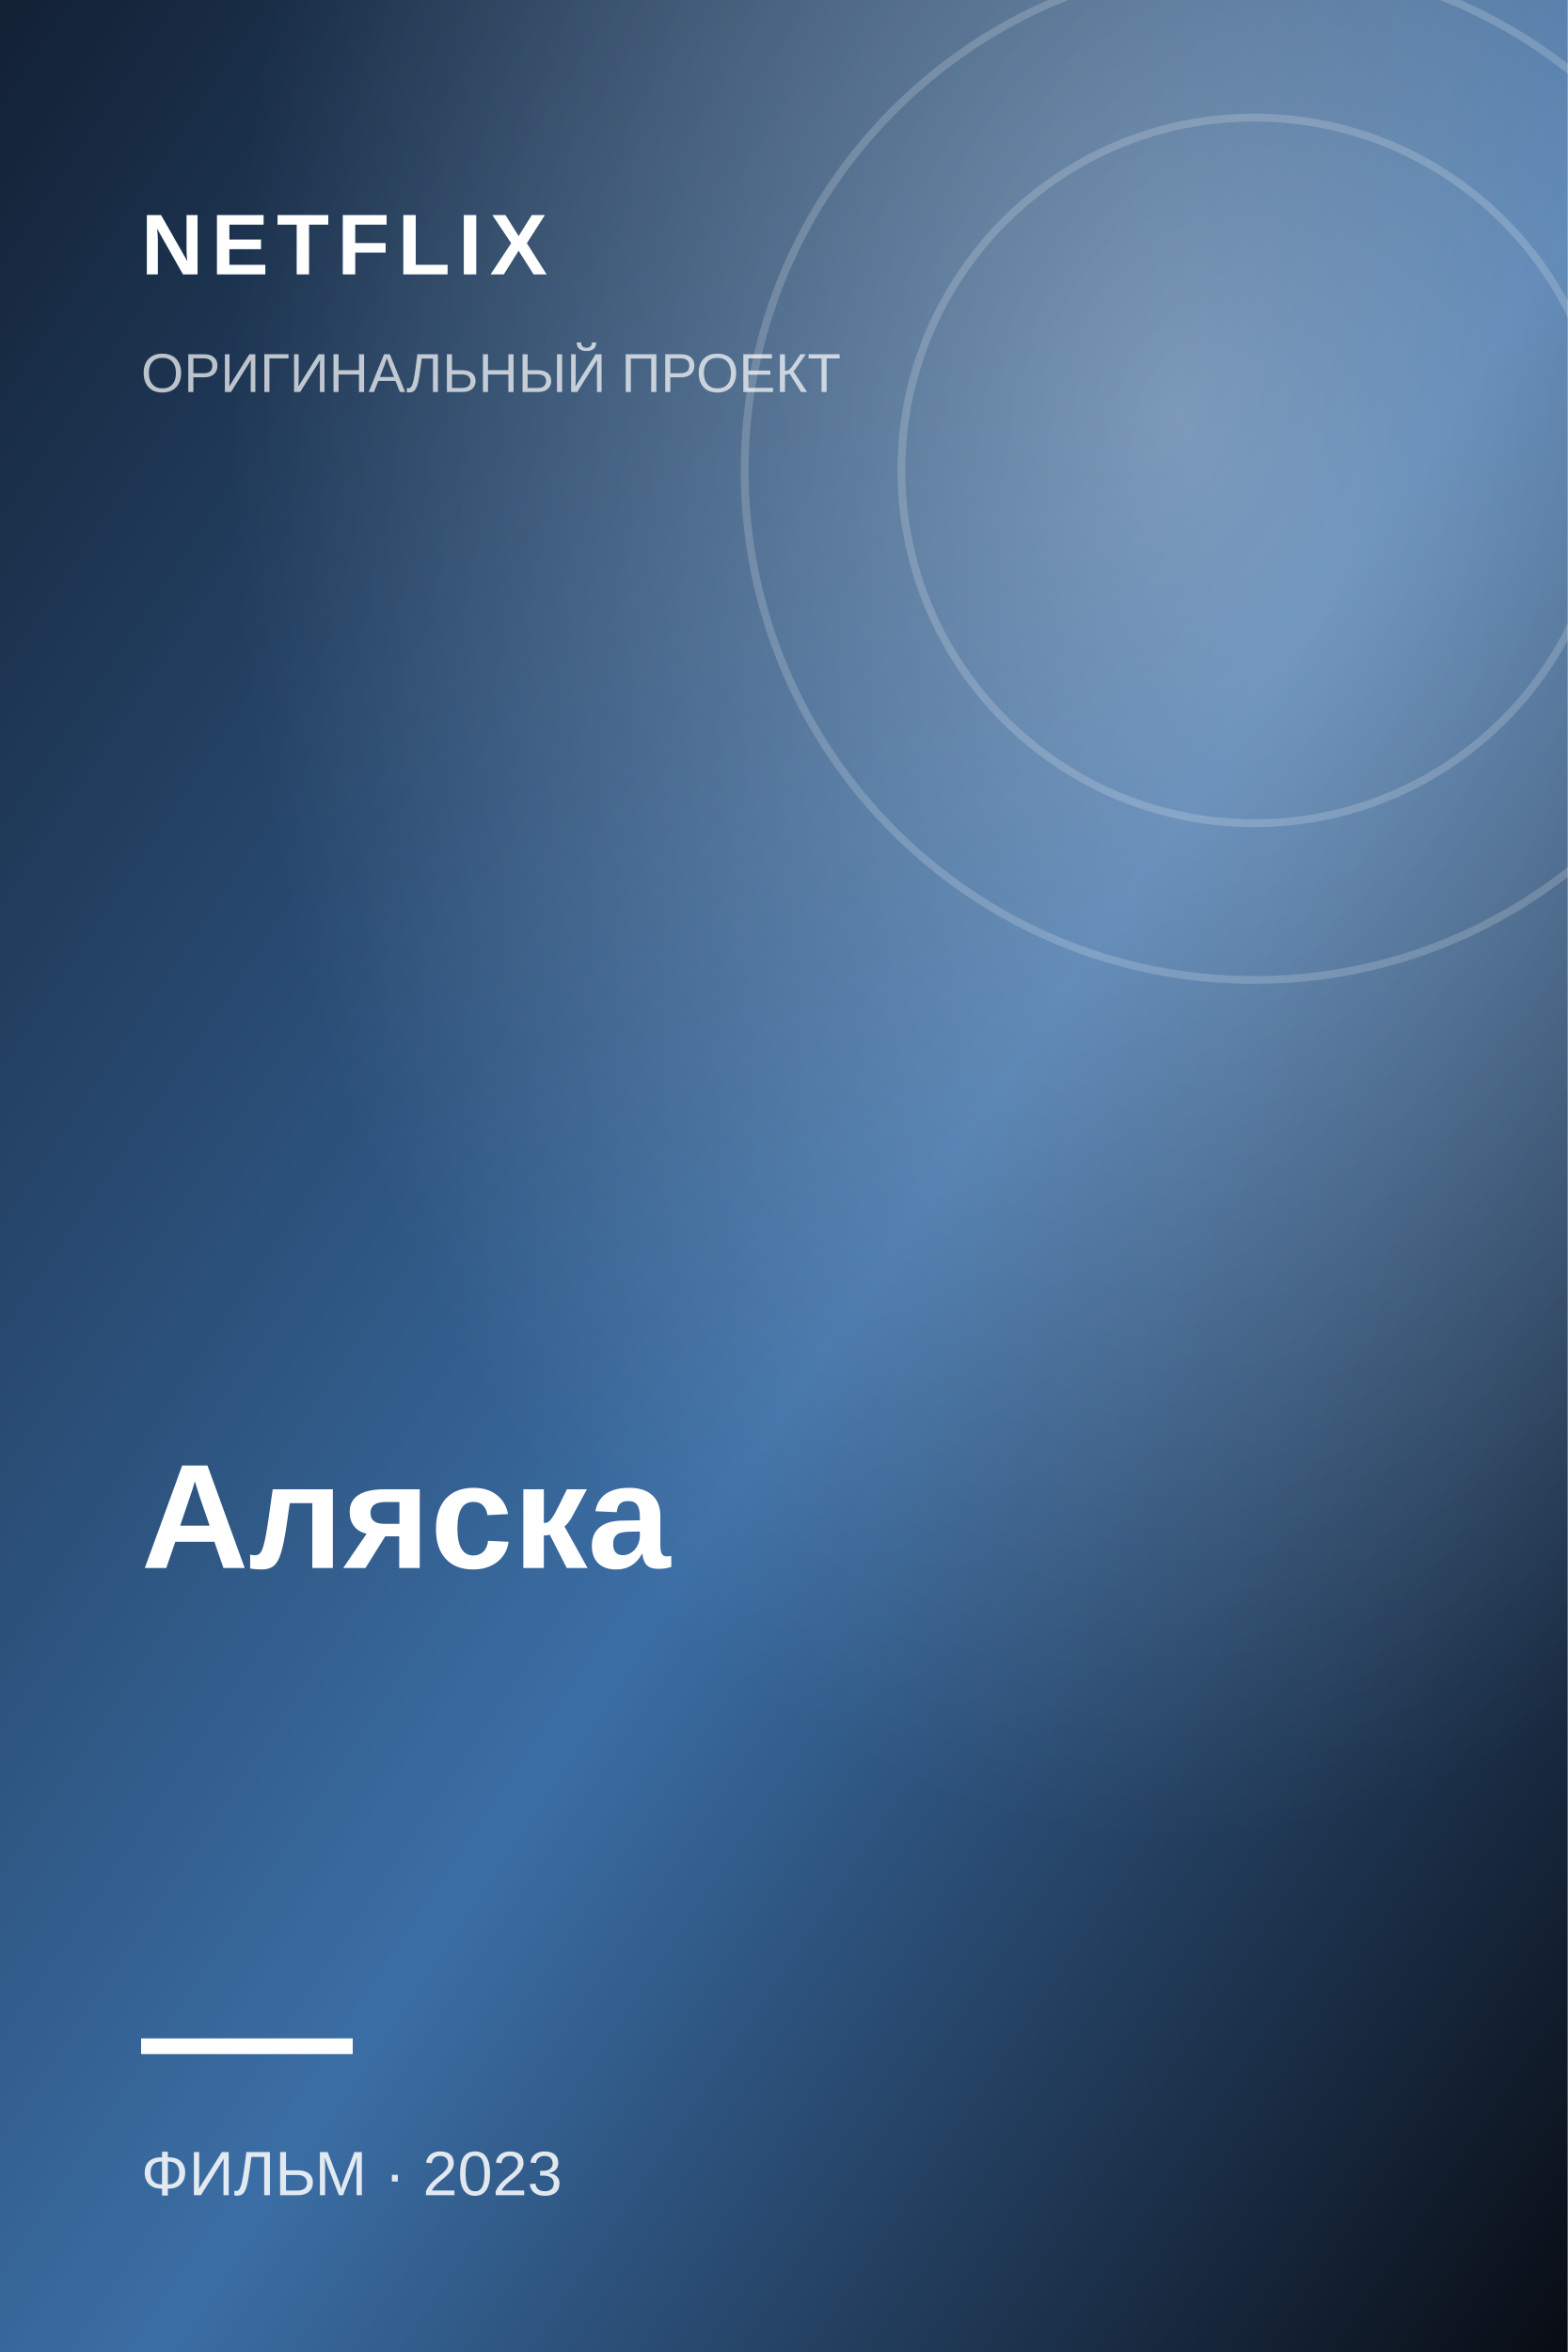
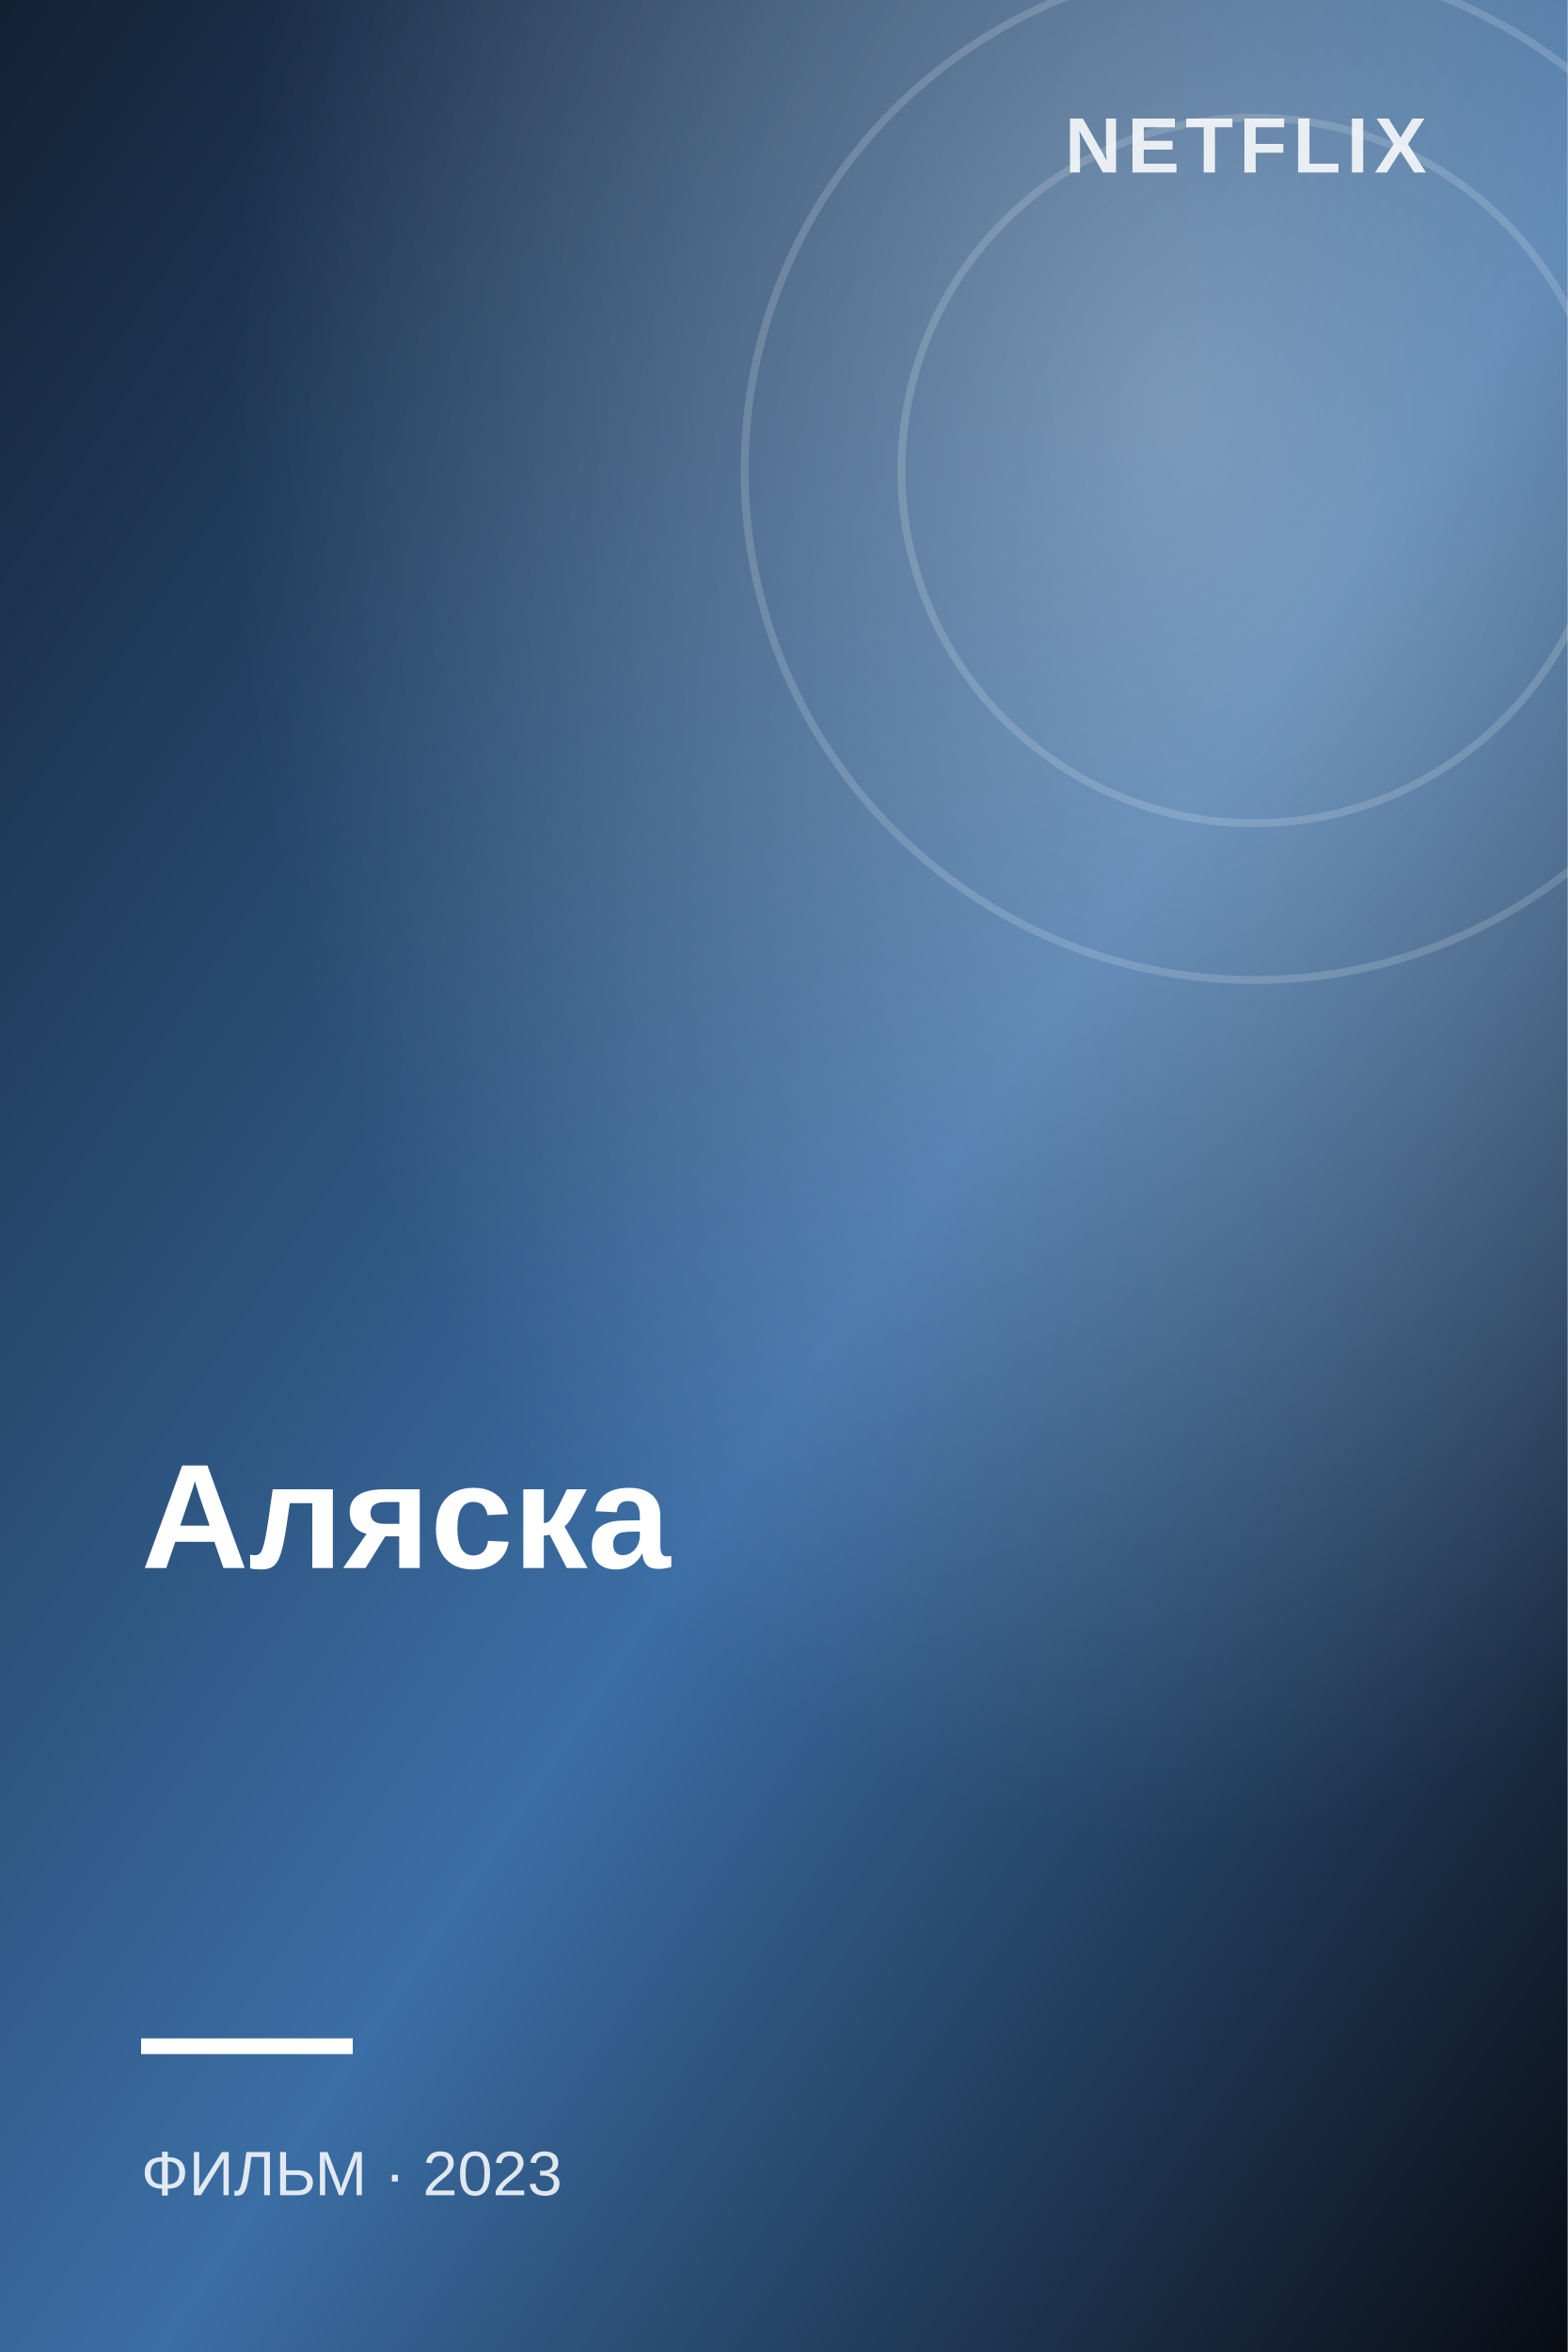
<svg xmlns="http://www.w3.org/2000/svg" width="400" height="600" viewBox="0 0 400 600">
  <defs>
    <linearGradient id="g" x1="0" y1="0" x2="1" y2="1">
      <stop offset="0" stop-color="#122033" />
      <stop offset="0.55" stop-color="#3b6ea5" />
      <stop offset="1" stop-color="#080b12" />
    </linearGradient>
    <radialGradient id="gl" cx="0.75" cy="0.18" r="0.6">
      <stop offset="0" stop-color="#ffffff" stop-opacity="0.35" />
      <stop offset="1" stop-color="#ffffff" stop-opacity="0" />
    </radialGradient>
  </defs>
  <rect width="400" height="600" fill="url(#g)" />
  <rect width="400" height="600" fill="url(#gl)" />
-   <g opacity="0.18" fill="none" stroke="#ffffff" stroke-width="2">
+   <g opacity="0.16" fill="none" stroke="#ffffff" stroke-width="2">
    <circle cx="320" cy="120" r="90" />
    <circle cx="320" cy="120" r="130" />
  </g>
-   <text x="36" y="70" font-family="Montserrat, Arial, sans-serif" font-size="22" font-weight="900" fill="#ffffff" letter-spacing="2">NETFLIX</text>
-   <text x="36" y="100" font-family="Arial, sans-serif" font-size="14" fill="#ffffff" opacity="0.7">ОРИГИНАЛЬНЫЙ ПРОЕКТ</text>
+   <text x="364" y="44" text-anchor="end" font-family="Montserrat, Arial, sans-serif" font-size="20" font-weight="900" fill="#ffffff" opacity="0.85" letter-spacing="1.5">NETFLIX</text>
  <text x="36" y="400" font-family="Montserrat, Arial, sans-serif" font-size="38" font-weight="800" fill="#ffffff">Аляска</text>
+   <rect x="36" y="520" width="54" height="4" fill="#ffffff" />
  <text x="36" y="560" font-family="Arial, sans-serif" font-size="16" fill="#ffffff" opacity="0.85">ФИЛЬМ · 2023</text>
-   <rect x="36" y="520" width="54" height="4" fill="#ffffff" />
</svg>
